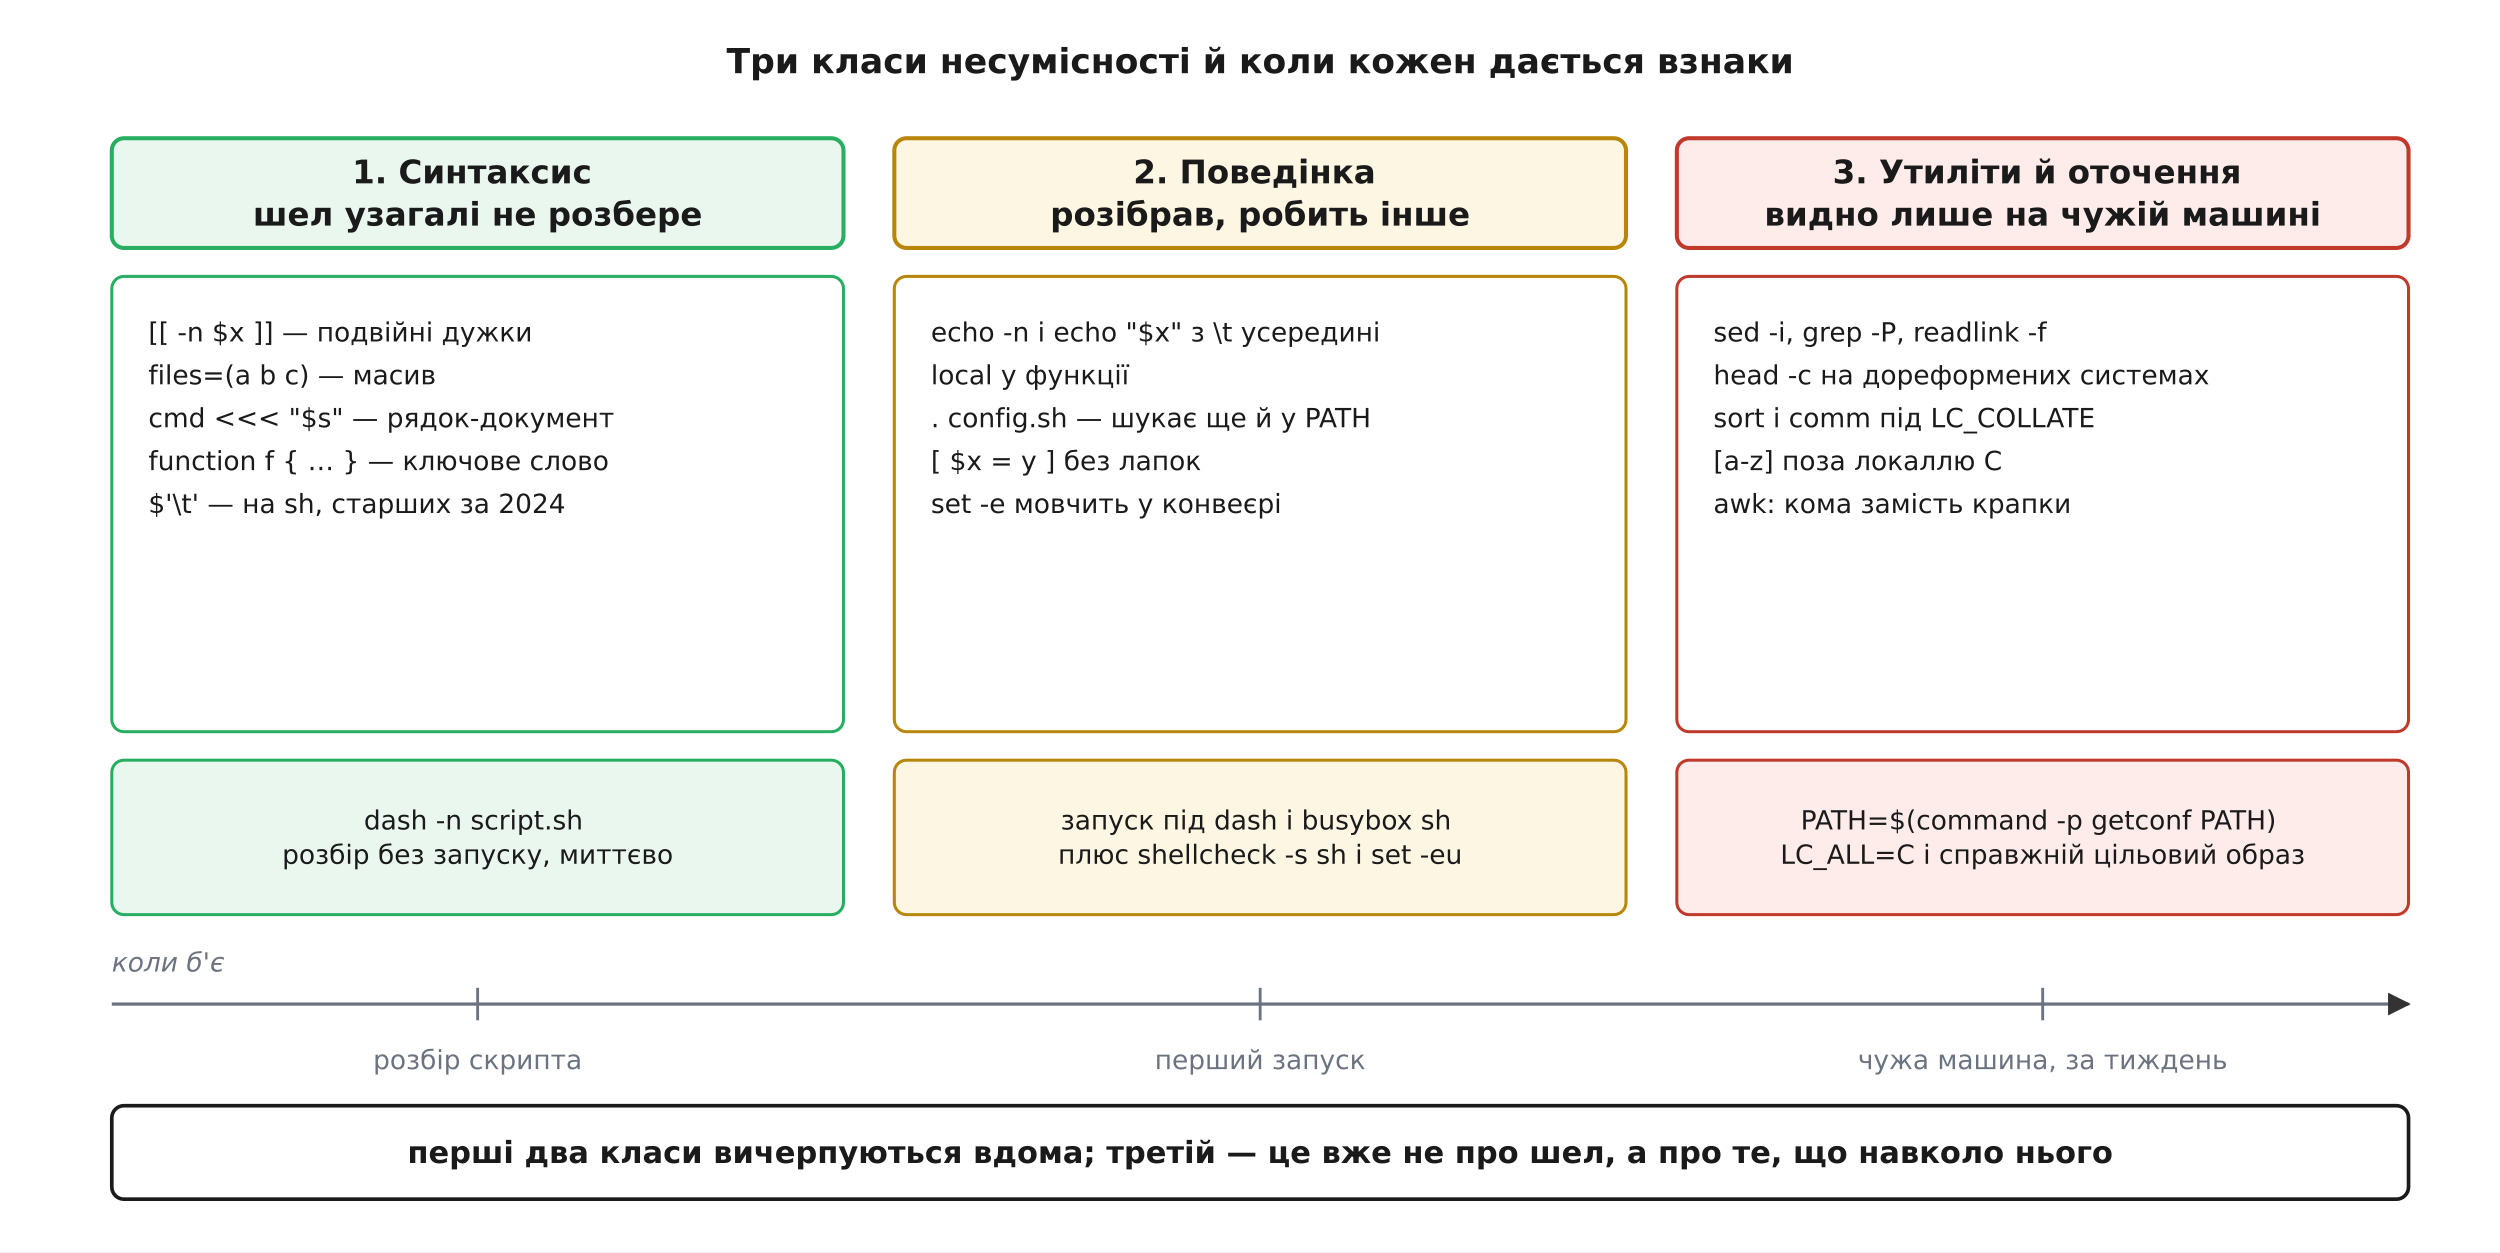
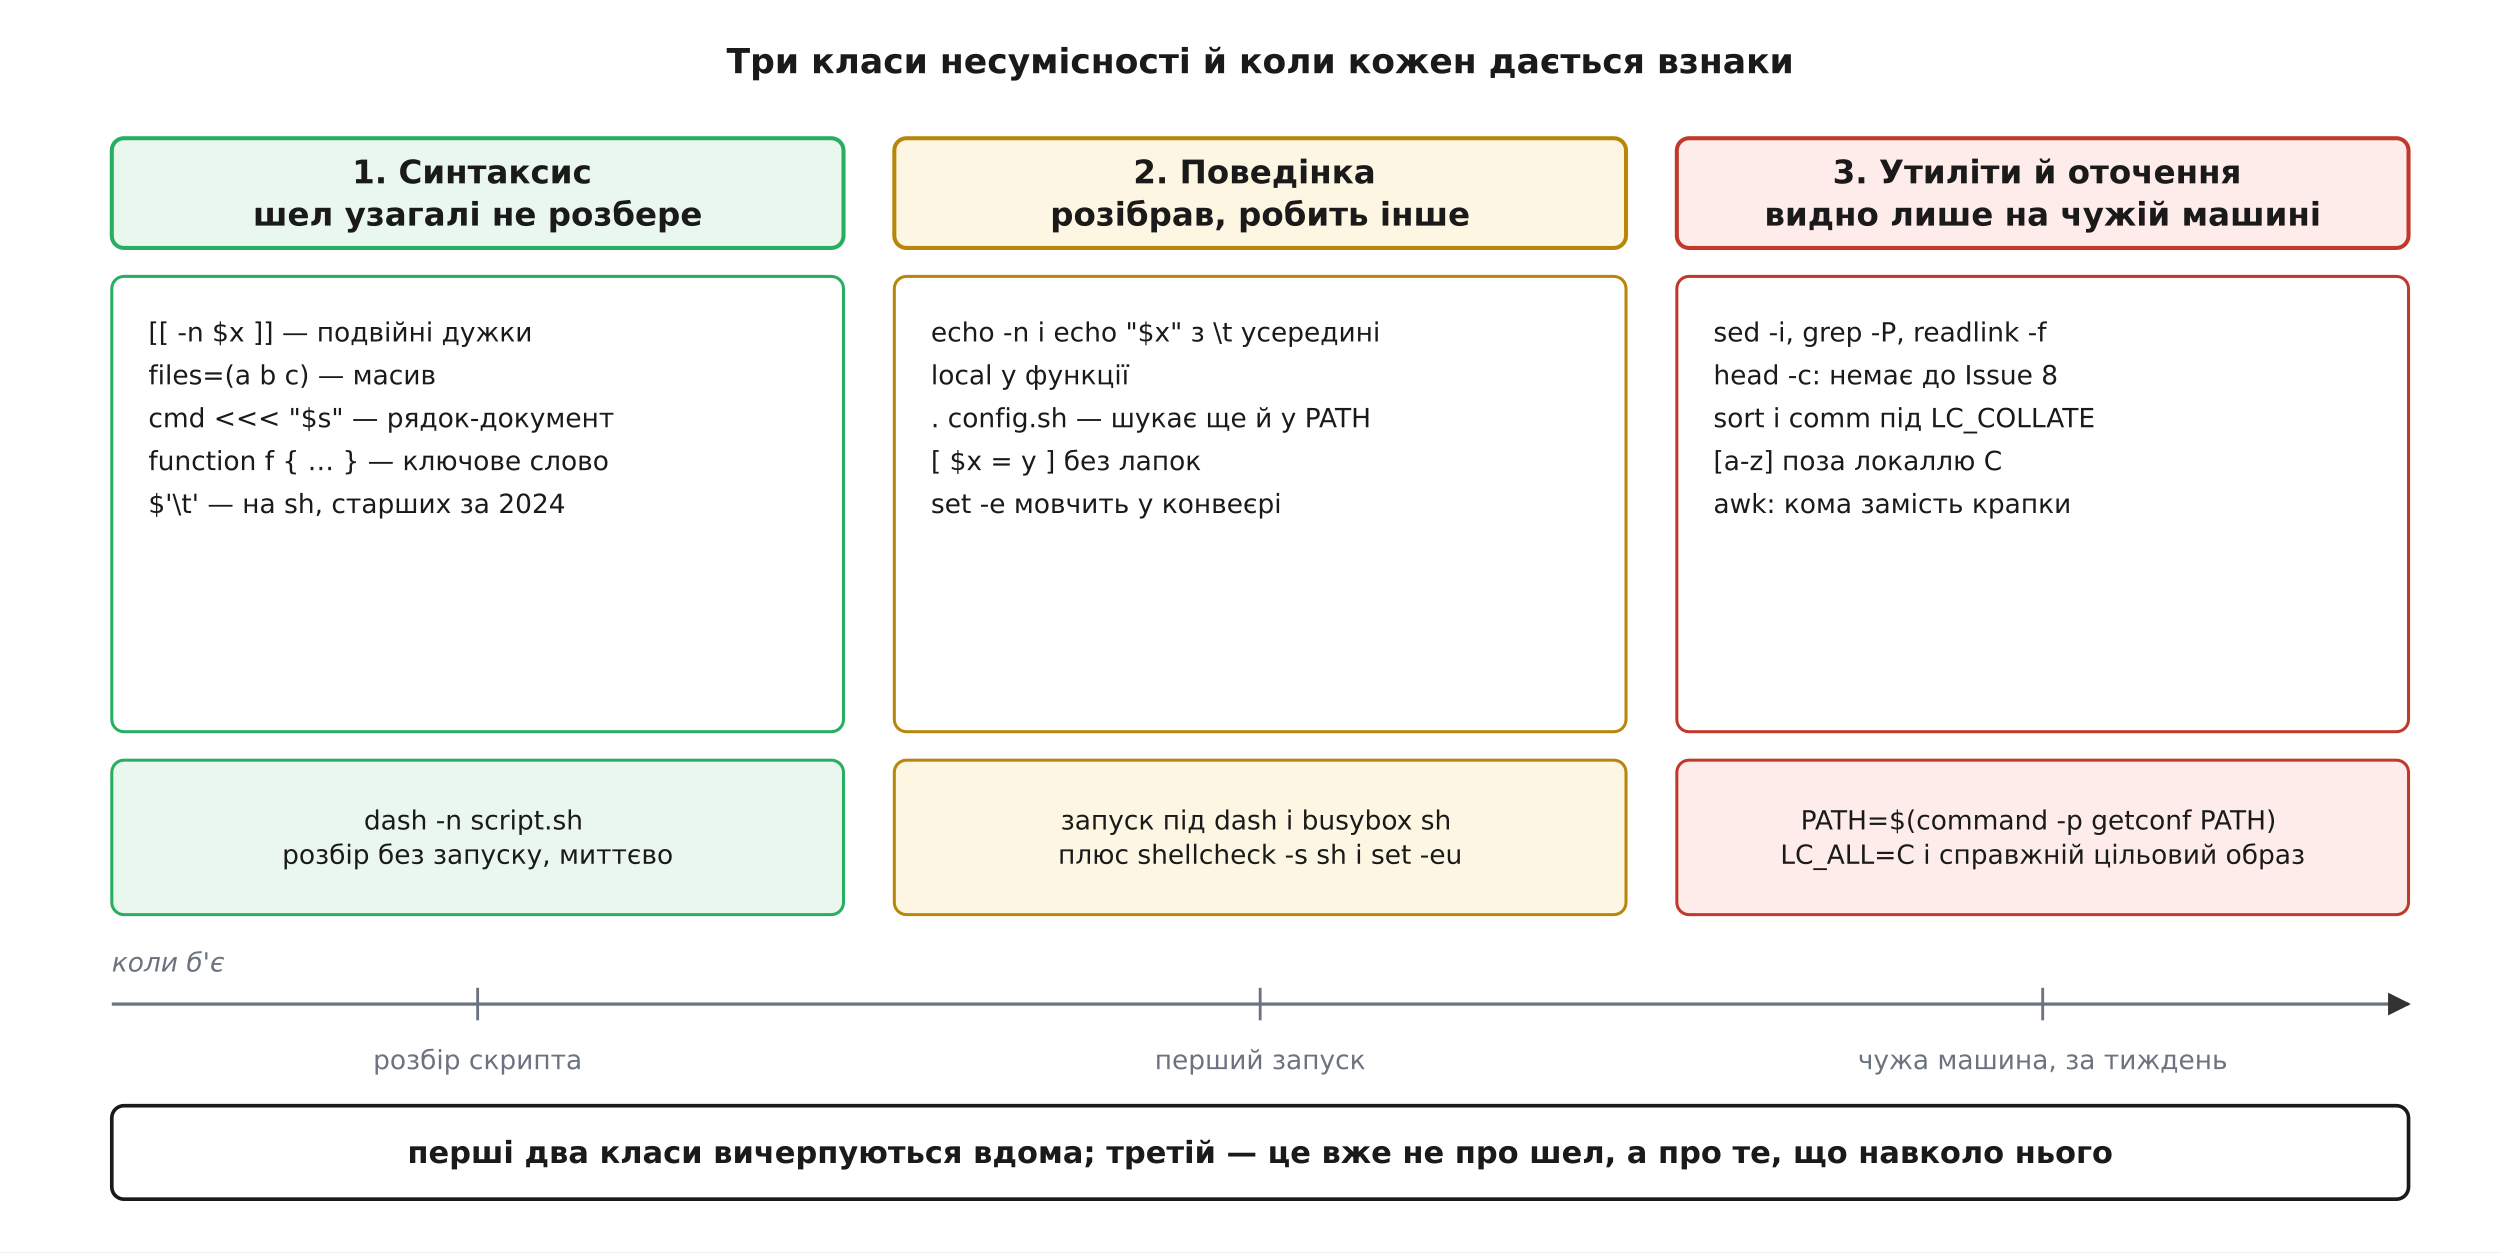
<svg xmlns="http://www.w3.org/2000/svg" viewBox="-10 -10 1230 616" font-family="'Segoe UI', 'DejaVu Sans', Arial, sans-serif">
  <rect x="-10" y="-10" width="1230" height="616" fill="#ffffff" />
  <defs>
    <marker id="arrow" viewBox="0 0 10 10" refX="9" refY="5" markerWidth="7" markerHeight="7" orient="auto-start-reverse">
      <path d="M0 0 L10 5 L0 10 z" fill="#333333" />
    </marker>
  </defs>
  <text x="610.0" y="26.0" font-family="'Segoe UI', 'DejaVu Sans', Arial, sans-serif" font-size="17" fill="#1a1a1a" text-anchor="middle" font-weight="700">Три класи несумісності й коли кожен дається взнаки</text>
  <rect x="45.0" y="58.0" width="360.0" height="54.0" rx="6" fill="#eaf7ef" stroke="#27ae60" stroke-width="2.0" />
  <text x="225.0" y="80.2" font-family="'Segoe UI', 'DejaVu Sans', Arial, sans-serif" font-size="16" fill="#1a1a1a" text-anchor="middle" font-weight="700">
    <tspan x="225.0" dy="0.0">1. Синтаксис</tspan>
    <tspan x="225.0" dy="20.8">шел узагалі не розбере</tspan>
  </text>
  <rect x="45.0" y="126.0" width="360.0" height="224.0" rx="6" fill="#ffffff" stroke="#27ae60" stroke-width="1.5" />
  <text x="63.0" y="158.0" font-family="'Segoe UI', 'DejaVu Sans', Arial, sans-serif" font-size="13" fill="#1a1a1a" text-anchor="start">
    <tspan x="63.0" dy="0.0">[[ -n $x ]] — подвійні дужки</tspan>
    <tspan x="63.0" dy="21.1">files=(a b c) — масив</tspan>
    <tspan x="63.0" dy="21.1">cmd &lt;&lt;&lt; "$s" — рядок-документ</tspan>
    <tspan x="63.0" dy="21.1">function f { … } — ключове слово</tspan>
    <tspan x="63.0" dy="21.1">$'\t' — на sh, старших за 2024</tspan>
  </text>
  <rect x="45.0" y="364.0" width="360.0" height="76.0" rx="6" fill="#eaf7ef" stroke="#27ae60" stroke-width="1.5" />
  <text x="225.0" y="398.1" font-family="'Segoe UI', 'DejaVu Sans', Arial, sans-serif" font-size="13" fill="#1a1a1a" text-anchor="middle">
    <tspan x="225.0" dy="0.0">dash -n script.sh</tspan>
    <tspan x="225.0" dy="16.9">розбір без запуску, миттєво</tspan>
  </text>
  <rect x="430.0" y="58.0" width="360.0" height="54.0" rx="6" fill="#fdf6e3" stroke="#b8860b" stroke-width="2.0" />
  <text x="610.0" y="80.2" font-family="'Segoe UI', 'DejaVu Sans', Arial, sans-serif" font-size="16" fill="#1a1a1a" text-anchor="middle" font-weight="700">
    <tspan x="610.0" dy="0.0">2. Поведінка</tspan>
    <tspan x="610.0" dy="20.8">розібрав, робить інше</tspan>
  </text>
  <rect x="430.0" y="126.0" width="360.0" height="224.0" rx="6" fill="#ffffff" stroke="#b8860b" stroke-width="1.5" />
  <text x="448.0" y="158.0" font-family="'Segoe UI', 'DejaVu Sans', Arial, sans-serif" font-size="13" fill="#1a1a1a" text-anchor="start">
    <tspan x="448.0" dy="0.0">echo -n і echo "$x" з \t усередині</tspan>
    <tspan x="448.0" dy="21.1">local у функції</tspan>
    <tspan x="448.0" dy="21.1">. config.sh — шукає ще й у PATH</tspan>
    <tspan x="448.0" dy="21.1">[ $x = y ] без лапок</tspan>
    <tspan x="448.0" dy="21.1">set -e мовчить у конвеєрі</tspan>
  </text>
  <rect x="430.0" y="364.0" width="360.0" height="76.0" rx="6" fill="#fdf6e3" stroke="#b8860b" stroke-width="1.5" />
  <text x="610.0" y="398.1" font-family="'Segoe UI', 'DejaVu Sans', Arial, sans-serif" font-size="13" fill="#1a1a1a" text-anchor="middle">
    <tspan x="610.0" dy="0.0">запуск під dash і busybox sh</tspan>
    <tspan x="610.0" dy="16.9">плюс shellcheck -s sh і set -eu</tspan>
  </text>
  <rect x="815.0" y="58.0" width="360.0" height="54.0" rx="6" fill="#fdecea" stroke="#c0392b" stroke-width="2.0" />
  <text x="995.0" y="80.2" font-family="'Segoe UI', 'DejaVu Sans', Arial, sans-serif" font-size="16" fill="#1a1a1a" text-anchor="middle" font-weight="700">
    <tspan x="995.0" dy="0.0">3. Утиліти й оточення</tspan>
    <tspan x="995.0" dy="20.8">видно лише на чужій машині</tspan>
  </text>
  <rect x="815.0" y="126.0" width="360.0" height="224.0" rx="6" fill="#ffffff" stroke="#c0392b" stroke-width="1.5" />
  <text x="833.0" y="158.0" font-family="'Segoe UI', 'DejaVu Sans', Arial, sans-serif" font-size="13" fill="#1a1a1a" text-anchor="start">
    <tspan x="833.0" dy="0.0">sed -i, grep -P, readlink -f</tspan>
-     <tspan x="833.0" dy="21.1">head -c на дореформених системах</tspan>
+     <tspan x="833.0" dy="21.1">head -c: немає до Issue 8</tspan>
    <tspan x="833.0" dy="21.1">sort і comm під LC_COLLATE</tspan>
    <tspan x="833.0" dy="21.1">[a-z] поза локаллю C</tspan>
    <tspan x="833.0" dy="21.1">awk: кома замість крапки</tspan>
  </text>
  <rect x="815.0" y="364.0" width="360.0" height="76.0" rx="6" fill="#fdecea" stroke="#c0392b" stroke-width="1.5" />
  <text x="995.0" y="398.1" font-family="'Segoe UI', 'DejaVu Sans', Arial, sans-serif" font-size="13" fill="#1a1a1a" text-anchor="middle">
    <tspan x="995.0" dy="0.0">PATH=$(command -p getconf PATH)</tspan>
    <tspan x="995.0" dy="16.9">LC_ALL=C і справжній цільовий образ</tspan>
  </text>
  <text x="45.0" y="468.0" font-family="'Segoe UI', 'DejaVu Sans', Arial, sans-serif" font-size="13" fill="#6b7280" text-anchor="start" font-style="italic">коли б'є</text>
  <line x1="45.0" y1="484.0" x2="1175.0" y2="484.0" stroke="#6b7280" stroke-width="1.6" marker-end="url(#arrow)" />
  <line x1="225.0" y1="476.0" x2="225.0" y2="492.0" stroke="#6b7280" stroke-width="1.4" />
  <text x="225.0" y="516.0" font-family="'Segoe UI', 'DejaVu Sans', Arial, sans-serif" font-size="13" fill="#6b7280" text-anchor="middle">розбір скрипта</text>
  <line x1="610.0" y1="476.0" x2="610.0" y2="492.0" stroke="#6b7280" stroke-width="1.4" />
  <text x="610.0" y="516.0" font-family="'Segoe UI', 'DejaVu Sans', Arial, sans-serif" font-size="13" fill="#6b7280" text-anchor="middle">перший запуск</text>
  <line x1="995.0" y1="476.0" x2="995.0" y2="492.0" stroke="#6b7280" stroke-width="1.4" />
  <text x="995.0" y="516.0" font-family="'Segoe UI', 'DejaVu Sans', Arial, sans-serif" font-size="13" fill="#6b7280" text-anchor="middle">чужа машина, за тиждень</text>
  <rect x="45.0" y="534.0" width="1130.0" height="46.0" rx="6" fill="#ffffff" stroke="#1a1a1a" stroke-width="1.8" />
  <text x="610.0" y="562.2" font-family="'Segoe UI', 'DejaVu Sans', Arial, sans-serif" font-size="15" fill="#1a1a1a" text-anchor="middle" font-weight="700">
    <tspan x="610.0" dy="0.0">перші два класи вичерпуються вдома; третій — це вже не про шел, а про те, що навколо нього</tspan>
  </text>
</svg>
